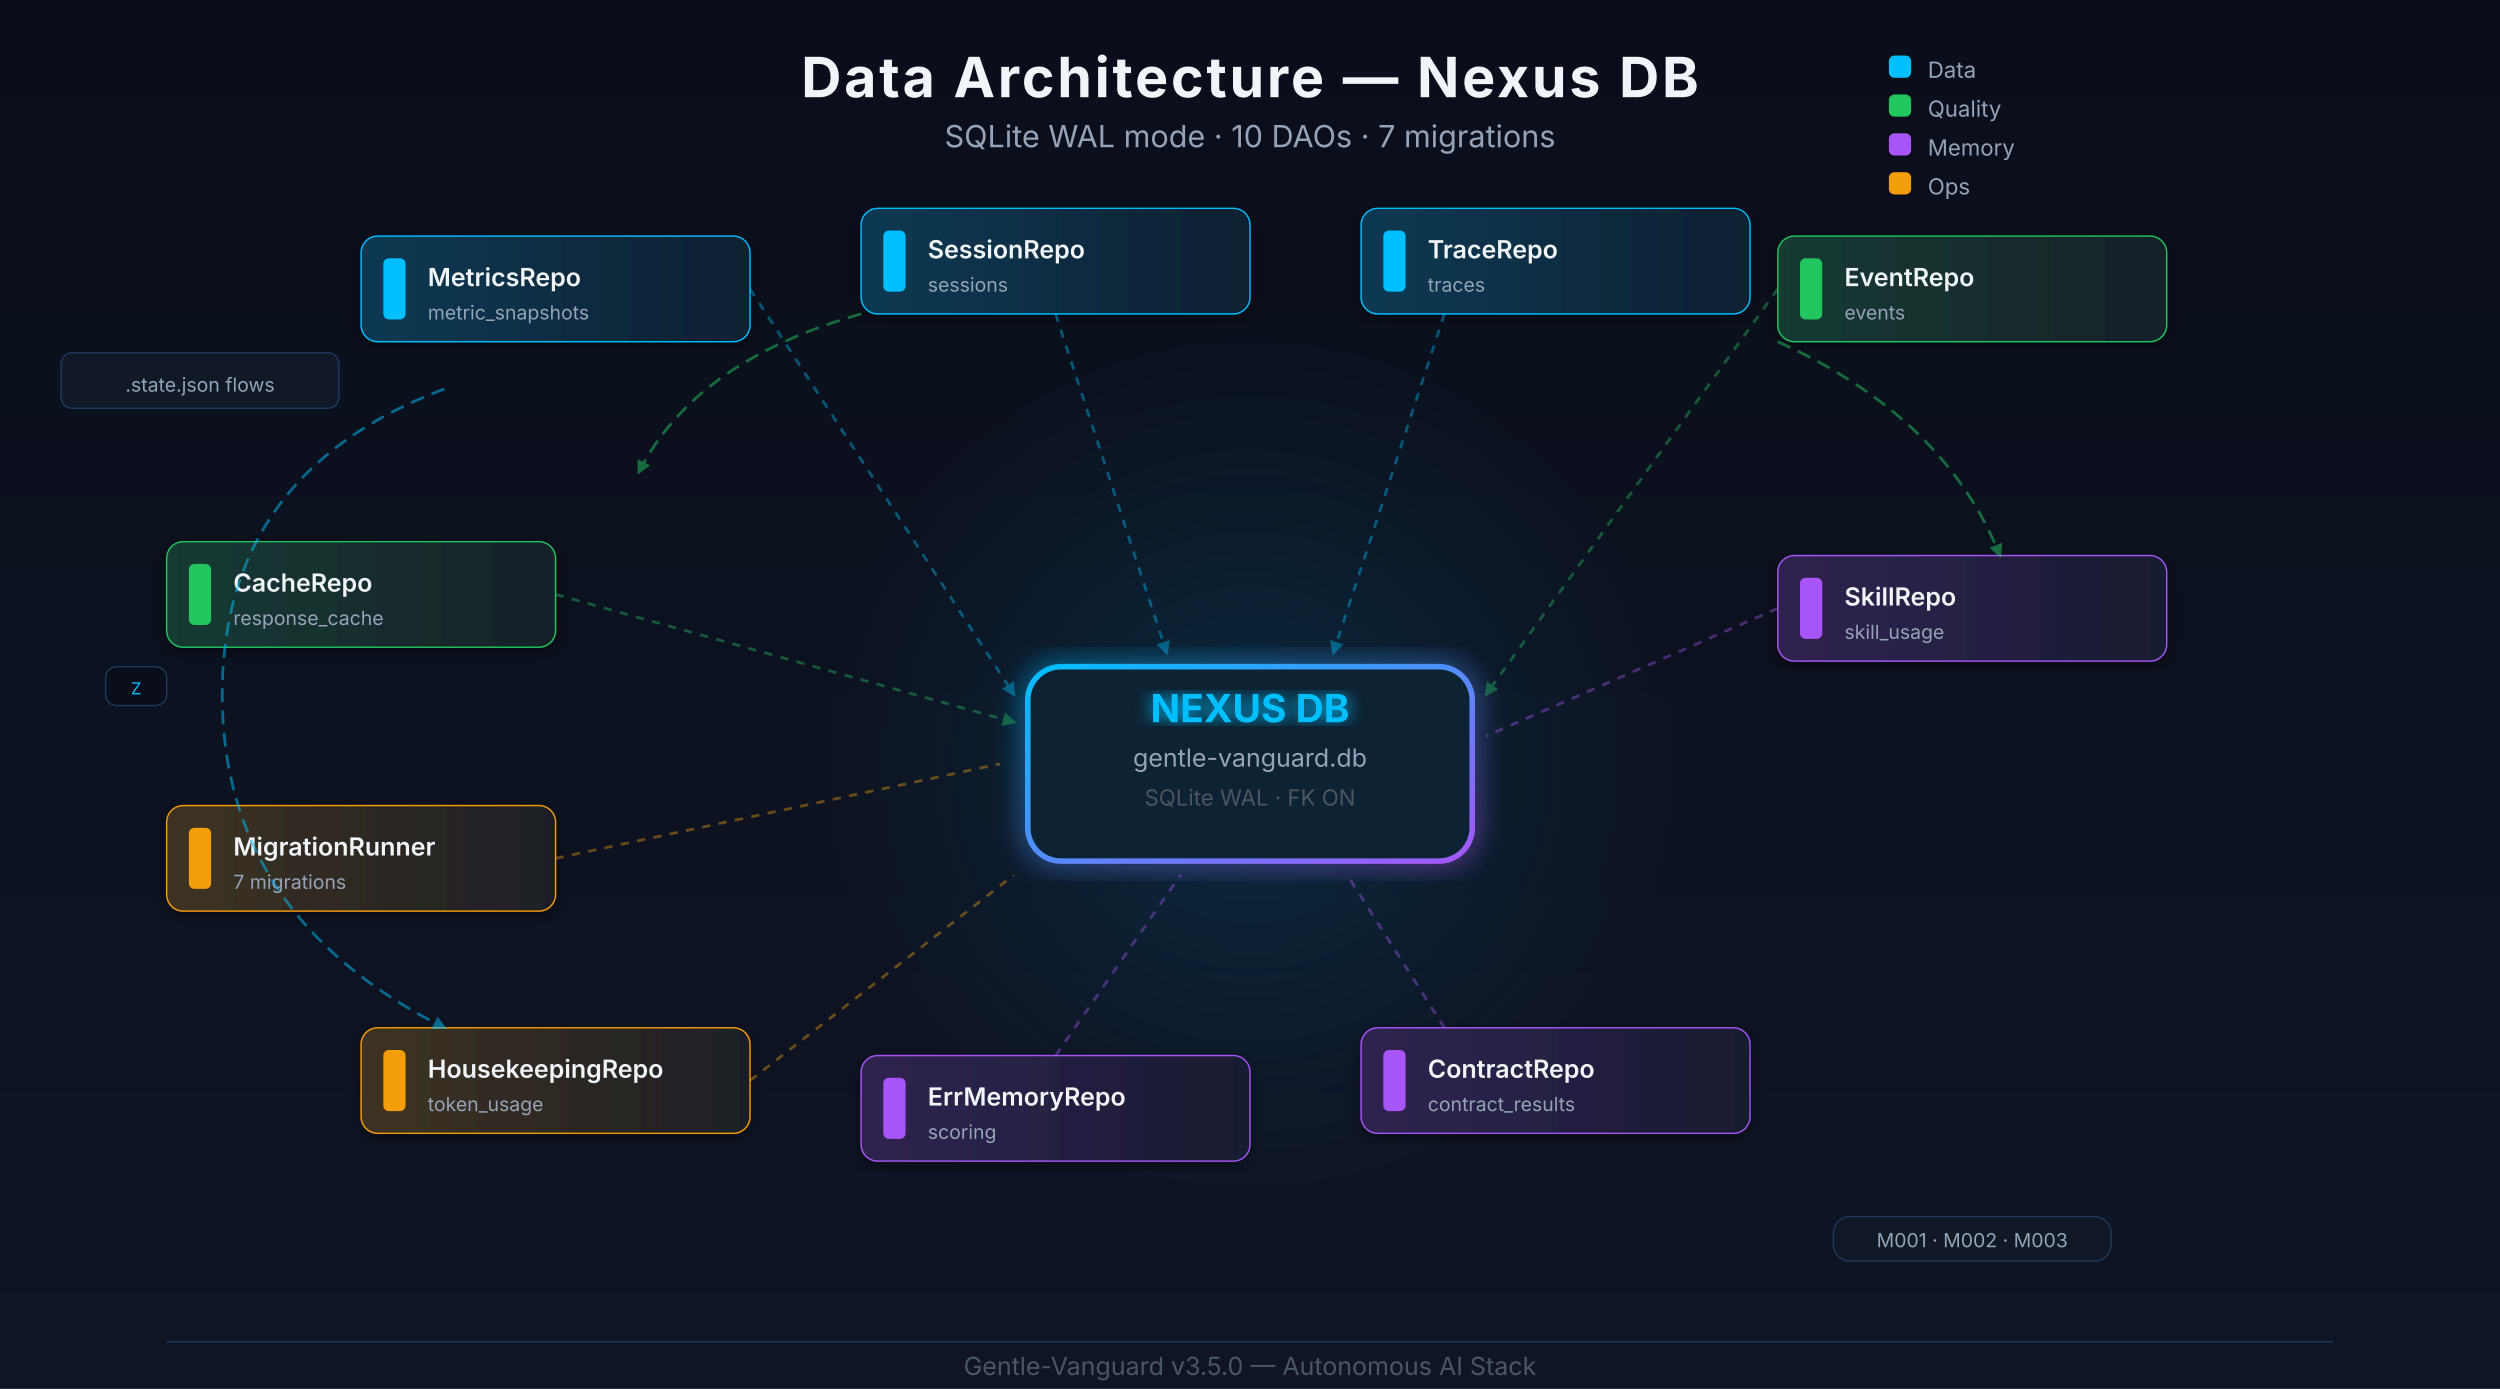
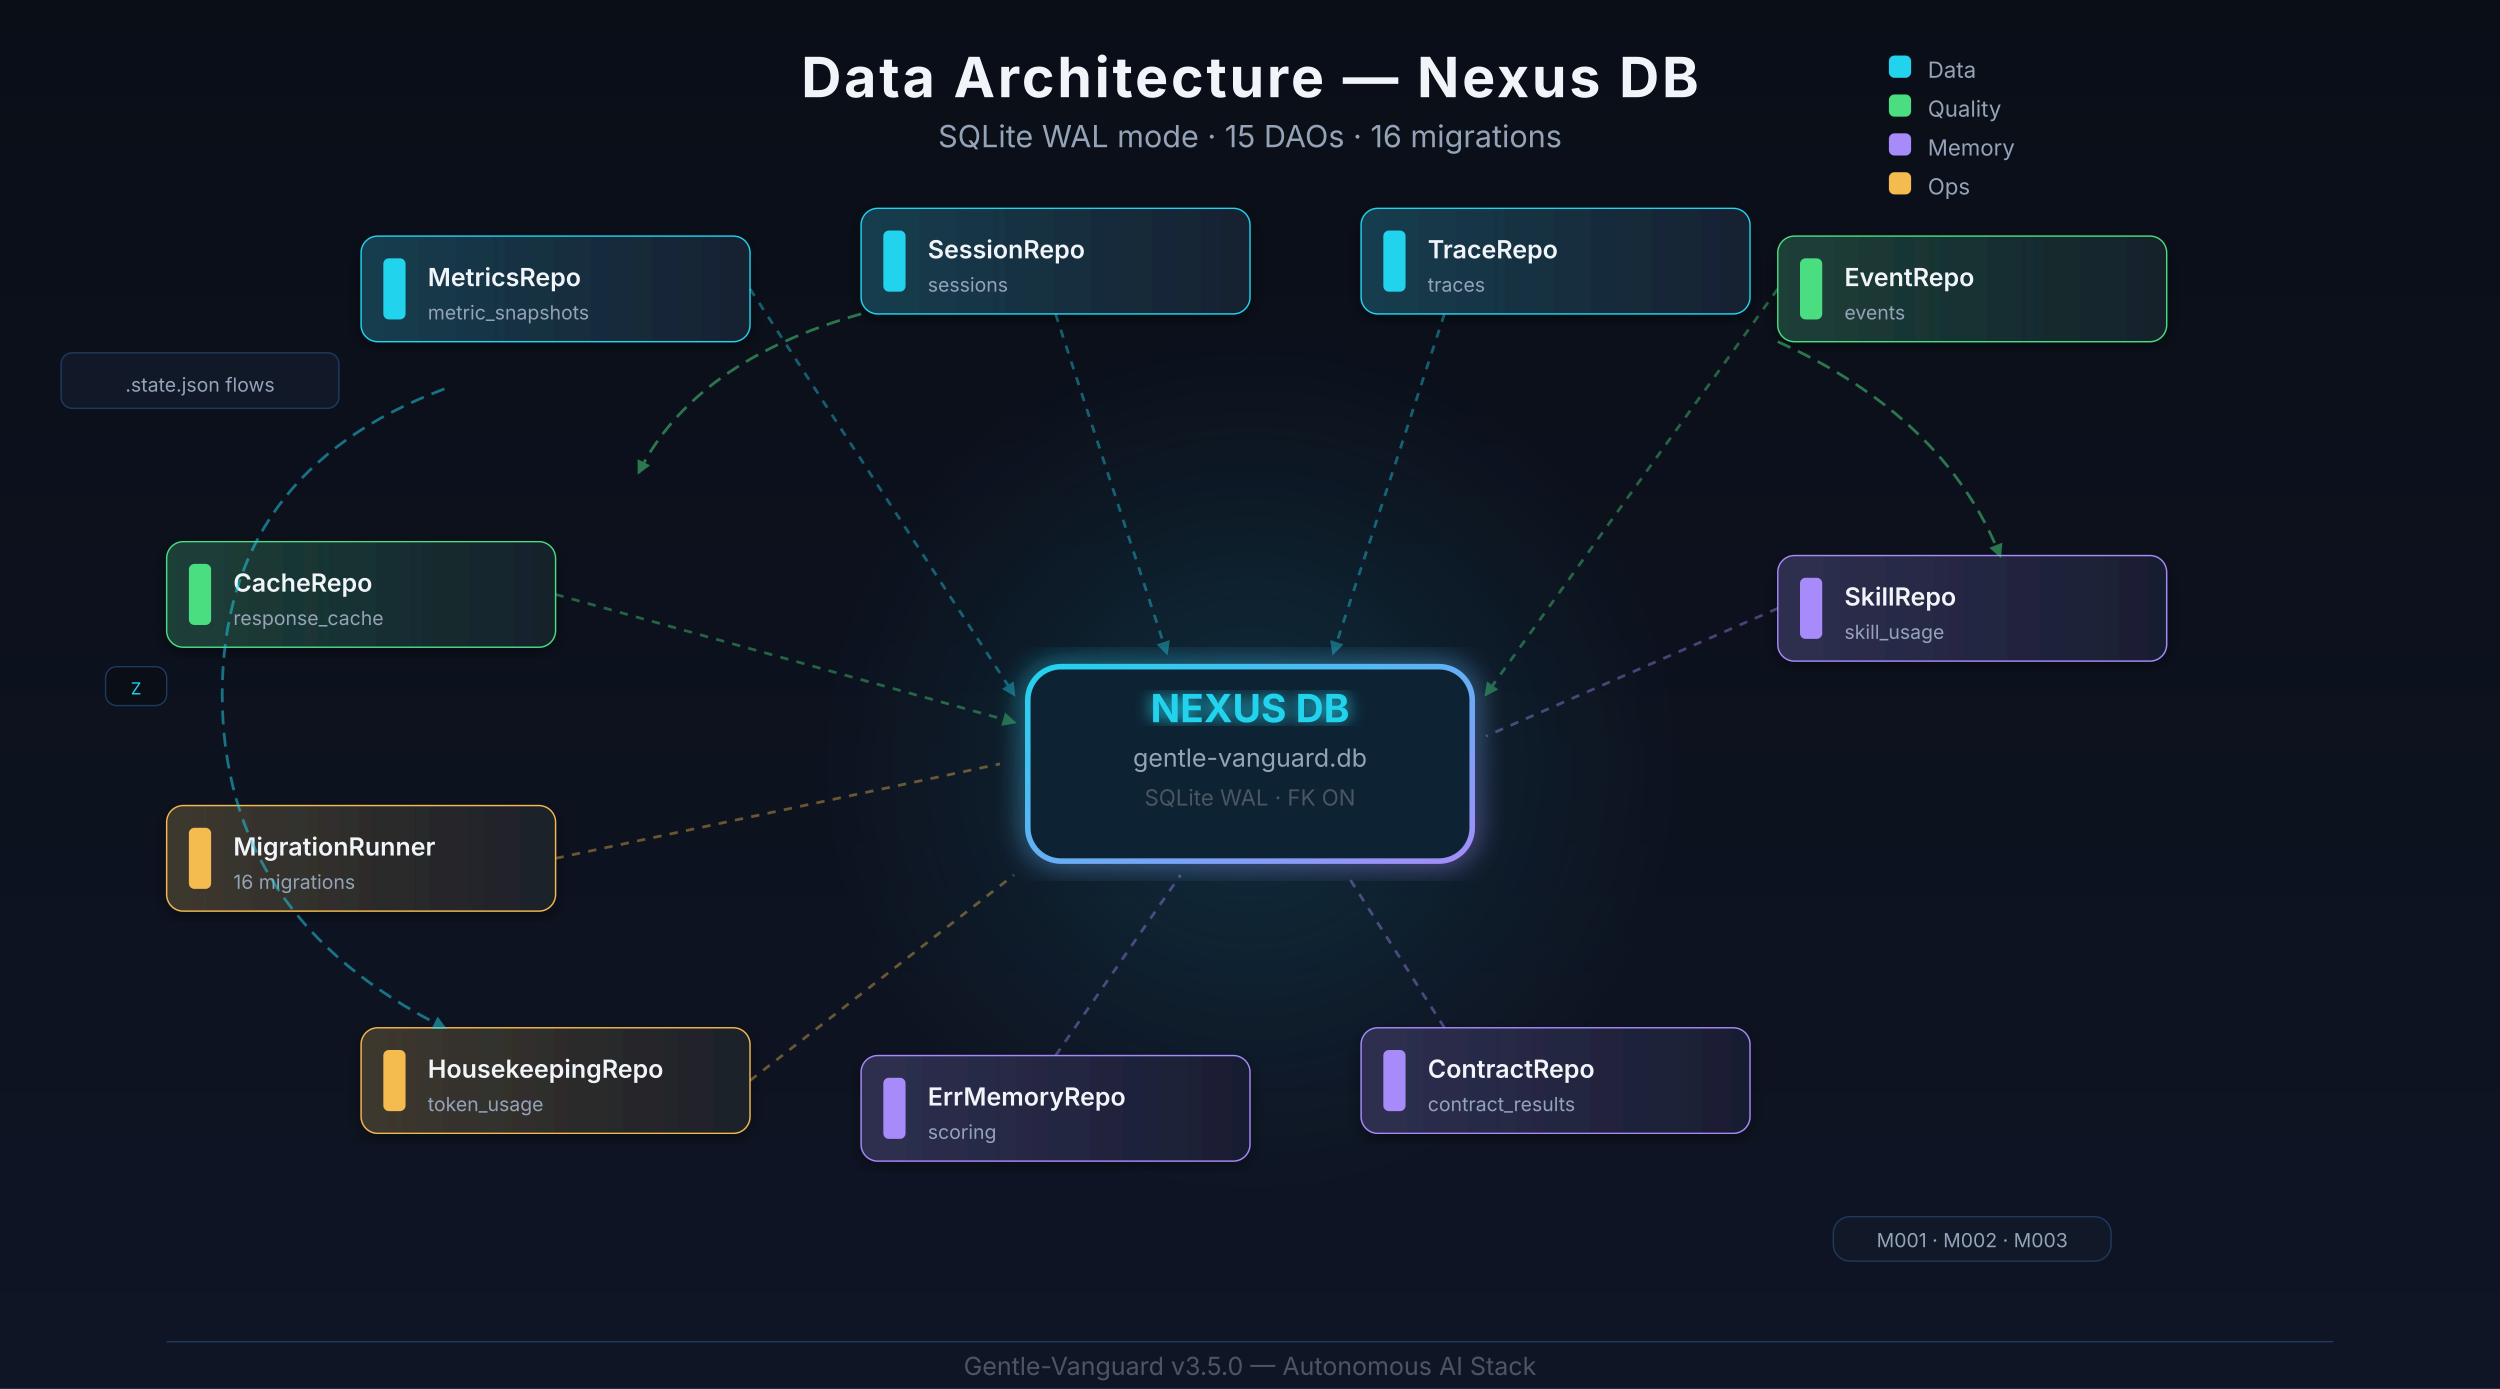
<svg xmlns="http://www.w3.org/2000/svg" viewBox="0 0 900 500" width="100%" height="100%" role="img" aria-labelledby="data-architecture-title data-architecture-desc" focusable="false">
  <defs>
    <linearGradient id="bgGrad" x1="0" y1="0" x2="0" y2="1">
-       <stop offset="0%" stop-color="#0a0e1a" />
+       <stop offset="0%" stop-color="#0a0e17" />
      <stop offset="100%" stop-color="#0f1525" />
    </linearGradient>
    <radialGradient id="nexusGlow" cx="50%" cy="50%" r="50%">
-       <stop offset="0%" stop-color="#00bfff" stop-opacity="0.15" />
-       <stop offset="60%" stop-color="#00bfff" stop-opacity="0.05" />
-       <stop offset="100%" stop-color="#00bfff" stop-opacity="0" />
+       <stop offset="0%" stop-color="#22d3ee" stop-opacity="0.15" />
+       <stop offset="60%" stop-color="#22d3ee" stop-opacity="0.05" />
+       <stop offset="100%" stop-color="#22d3ee" stop-opacity="0" />
    </radialGradient>
    <linearGradient id="daoBlue" x1="0" y1="0" x2="1" y2="0">
-       <stop offset="0%" stop-color="#00bfff" stop-opacity="0.2" />
-       <stop offset="100%" stop-color="#00bfff" stop-opacity="0.05" />
+       <stop offset="0%" stop-color="#22d3ee" stop-opacity="0.2" />
+       <stop offset="100%" stop-color="#22d3ee" stop-opacity="0.05" />
    </linearGradient>
    <linearGradient id="daoGreen" x1="0" y1="0" x2="1" y2="0">
-       <stop offset="0%" stop-color="#22c55e" stop-opacity="0.2" />
-       <stop offset="100%" stop-color="#22c55e" stop-opacity="0.05" />
+       <stop offset="0%" stop-color="#4ade80" stop-opacity="0.2" />
+       <stop offset="100%" stop-color="#4ade80" stop-opacity="0.05" />
    </linearGradient>
    <linearGradient id="daoPurple" x1="0" y1="0" x2="1" y2="0">
-       <stop offset="0%" stop-color="#a855f7" stop-opacity="0.2" />
-       <stop offset="100%" stop-color="#a855f7" stop-opacity="0.05" />
+       <stop offset="0%" stop-color="#a78bfa" stop-opacity="0.2" />
+       <stop offset="100%" stop-color="#a78bfa" stop-opacity="0.05" />
    </linearGradient>
    <linearGradient id="daoOrange" x1="0" y1="0" x2="1" y2="0">
-       <stop offset="0%" stop-color="#f59e0b" stop-opacity="0.2" />
-       <stop offset="100%" stop-color="#f59e0b" stop-opacity="0.05" />
+       <stop offset="0%" stop-color="#f4bb4f" stop-opacity="0.2" />
+       <stop offset="100%" stop-color="#f4bb4f" stop-opacity="0.05" />
    </linearGradient>
    <linearGradient id="nexusGrad" x1="0" y1="0" x2="1" y2="1">
-       <stop offset="0%" stop-color="#00bfff" />
-       <stop offset="100%" stop-color="#a855f7" />
+       <stop offset="0%" stop-color="#22d3ee" />
+       <stop offset="100%" stop-color="#a78bfa" />
    </linearGradient>
    <filter id="glow">
      <feGaussianBlur stdDeviation="3" result="blur" />
      <feMerge>
        <feMergeNode in="blur" />
        <feMergeNode in="SourceGraphic" />
      </feMerge>
    </filter>
    <filter id="strongGlow">
      <feGaussianBlur stdDeviation="5" result="blur" />
      <feMerge>
        <feMergeNode in="blur" />
        <feMergeNode in="SourceGraphic" />
      </feMerge>
    </filter>
    <filter id="shadow">
      <feDropShadow dx="0" dy="2" stdDeviation="3" flood-color="#000" flood-opacity="0.4" />
    </filter>
    <marker id="arrow" viewBox="0 0 10 10" refX="8" refY="5" markerWidth="5" markerHeight="5" orient="auto">
      <path d="M 0 0 L 10 5 L 0 10 z" fill="#4b5563" />
    </marker>
    <marker id="arrowGreen" viewBox="0 0 10 10" refX="8" refY="5" markerWidth="5" markerHeight="5" orient="auto">
-       <path d="M 0 0 L 10 5 L 0 10 z" fill="#22c55e" />
+       <path d="M 0 0 L 10 5 L 0 10 z" fill="#4ade80" />
    </marker>
    <marker id="arrowBlue" viewBox="0 0 10 10" refX="8" refY="5" markerWidth="5" markerHeight="5" orient="auto">
-       <path d="M 0 0 L 10 5 L 0 10 z" fill="#00bfff" />
+       <path d="M 0 0 L 10 5 L 0 10 z" fill="#22d3ee" />
    </marker>
  </defs>
  <rect width="900" height="500" fill="url(#bgGrad)" />
  <text x="450" y="35" text-anchor="middle" fill="#f1f5f9" font-family="system-ui,-apple-system,sans-serif" font-size="20" font-weight="700" letter-spacing="1">Data Architecture — Nexus DB</text>
-   <text x="450" y="53" text-anchor="middle" fill="#94a3b8" font-family="system-ui,-apple-system,sans-serif" font-size="11">SQLite WAL mode · 10 DAOs · 7 migrations</text>
+   <text x="450" y="53" text-anchor="middle" fill="#94a3b8" font-family="system-ui,-apple-system,sans-serif" font-size="11">SQLite WAL mode · 15 DAOs · 16 migrations</text>
  <g transform="translate(680, 20)">
-     <rect x="0" y="0" width="8" height="8" rx="2" fill="#00bfff" />
+     <rect x="0" y="0" width="8" height="8" rx="2" fill="#22d3ee" />
    <text x="14" y="8" fill="#94a3b8" font-family="system-ui,-apple-system,sans-serif" font-size="8">Data</text>
-     <rect x="0" y="14" width="8" height="8" rx="2" fill="#22c55e" />
+     <rect x="0" y="14" width="8" height="8" rx="2" fill="#4ade80" />
    <text x="14" y="22" fill="#94a3b8" font-family="system-ui,-apple-system,sans-serif" font-size="8">Quality</text>
-     <rect x="0" y="28" width="8" height="8" rx="2" fill="#a855f7" />
+     <rect x="0" y="28" width="8" height="8" rx="2" fill="#a78bfa" />
    <text x="14" y="36" fill="#94a3b8" font-family="system-ui,-apple-system,sans-serif" font-size="8">Memory</text>
-     <rect x="0" y="42" width="8" height="8" rx="2" fill="#f59e0b" />
+     <rect x="0" y="42" width="8" height="8" rx="2" fill="#f4bb4f" />
    <text x="14" y="50" fill="#94a3b8" font-family="system-ui,-apple-system,sans-serif" font-size="8">Ops</text>
  </g>
  <circle cx="450" cy="275" r="155" fill="url(#nexusGlow)" />
  <g filter="url(#strongGlow)">
    <rect x="370" y="240" width="160" height="70" rx="12" fill="#111827" stroke="url(#nexusGrad)" stroke-width="2" />
-     <rect x="370" y="240" width="160" height="70" rx="12" fill="#00bfff" fill-opacity="0.05" />
+     <rect x="370" y="240" width="160" height="70" rx="12" fill="#22d3ee" fill-opacity="0.05" />
  </g>
-   <text x="450" y="260" text-anchor="middle" fill="#00bfff" font-family="system-ui,-apple-system,sans-serif" font-size="14" font-weight="700" filter="url(#glow)">NEXUS DB</text>
+   <text x="450" y="260" text-anchor="middle" fill="#22d3ee" font-family="system-ui,-apple-system,sans-serif" font-size="14" font-weight="700" filter="url(#glow)">NEXUS DB</text>
  <text x="450" y="276" text-anchor="middle" fill="#94a3b8" font-family="system-ui,-apple-system,sans-serif" font-size="9">gentle-vanguard.db</text>
  <text x="450" y="290" text-anchor="middle" fill="#4b5563" font-family="system-ui,-apple-system,sans-serif" font-size="8">SQLite WAL · FK ON</text>
  <g filter="url(#shadow)">
-     <rect x="130" y="85" width="140" height="38" rx="6" fill="#111827" stroke="#00bfff" stroke-width="0.5" />
+     <rect x="130" y="85" width="140" height="38" rx="6" fill="#111827" stroke="#22d3ee" stroke-width="0.5" />
    <rect x="130" y="85" width="140" height="38" rx="6" fill="url(#daoBlue)" />
  </g>
-   <rect x="138" y="93" width="8" height="22" rx="2" fill="#00bfff" />
+   <rect x="138" y="93" width="8" height="22" rx="2" fill="#22d3ee" />
  <text x="154" y="103" fill="#f1f5f9" font-family="system-ui,-apple-system,sans-serif" font-size="9" font-weight="600">MetricsRepo</text>
  <text x="154" y="115" fill="#94a3b8" font-family="system-ui,-apple-system,sans-serif" font-size="7">metric_snapshots</text>
-   <line x1="270" y1="104" x2="365" y2="250" stroke="#00bfff" stroke-width="1" stroke-dasharray="3,3" opacity="0.4" marker-end="url(#arrowBlue)" />
+   <line x1="270" y1="104" x2="365" y2="250" stroke="#22d3ee" stroke-width="1" stroke-dasharray="3,3" opacity="0.4" marker-end="url(#arrowBlue)" />
  <g filter="url(#shadow)">
-     <rect x="310" y="75" width="140" height="38" rx="6" fill="#111827" stroke="#00bfff" stroke-width="0.5" />
+     <rect x="310" y="75" width="140" height="38" rx="6" fill="#111827" stroke="#22d3ee" stroke-width="0.5" />
    <rect x="310" y="75" width="140" height="38" rx="6" fill="url(#daoBlue)" />
  </g>
-   <rect x="318" y="83" width="8" height="22" rx="2" fill="#00bfff" />
+   <rect x="318" y="83" width="8" height="22" rx="2" fill="#22d3ee" />
  <text x="334" y="93" fill="#f1f5f9" font-family="system-ui,-apple-system,sans-serif" font-size="9" font-weight="600">SessionRepo</text>
  <text x="334" y="105" fill="#94a3b8" font-family="system-ui,-apple-system,sans-serif" font-size="7">sessions</text>
-   <line x1="380" y1="113" x2="420" y2="235" stroke="#00bfff" stroke-width="1" stroke-dasharray="3,3" opacity="0.4" marker-end="url(#arrowBlue)" />
+   <line x1="380" y1="113" x2="420" y2="235" stroke="#22d3ee" stroke-width="1" stroke-dasharray="3,3" opacity="0.4" marker-end="url(#arrowBlue)" />
  <g filter="url(#shadow)">
-     <rect x="490" y="75" width="140" height="38" rx="6" fill="#111827" stroke="#00bfff" stroke-width="0.5" />
+     <rect x="490" y="75" width="140" height="38" rx="6" fill="#111827" stroke="#22d3ee" stroke-width="0.5" />
    <rect x="490" y="75" width="140" height="38" rx="6" fill="url(#daoBlue)" />
  </g>
-   <rect x="498" y="83" width="8" height="22" rx="2" fill="#00bfff" />
+   <rect x="498" y="83" width="8" height="22" rx="2" fill="#22d3ee" />
  <text x="514" y="93" fill="#f1f5f9" font-family="system-ui,-apple-system,sans-serif" font-size="9" font-weight="600">TraceRepo</text>
  <text x="514" y="105" fill="#94a3b8" font-family="system-ui,-apple-system,sans-serif" font-size="7">traces</text>
-   <line x1="520" y1="113" x2="480" y2="235" stroke="#00bfff" stroke-width="1" stroke-dasharray="3,3" opacity="0.4" marker-end="url(#arrowBlue)" />
+   <line x1="520" y1="113" x2="480" y2="235" stroke="#22d3ee" stroke-width="1" stroke-dasharray="3,3" opacity="0.4" marker-end="url(#arrowBlue)" />
  <g filter="url(#shadow)">
-     <rect x="640" y="85" width="140" height="38" rx="6" fill="#111827" stroke="#22c55e" stroke-width="0.5" />
+     <rect x="640" y="85" width="140" height="38" rx="6" fill="#111827" stroke="#4ade80" stroke-width="0.5" />
    <rect x="640" y="85" width="140" height="38" rx="6" fill="url(#daoGreen)" />
  </g>
-   <rect x="648" y="93" width="8" height="22" rx="2" fill="#22c55e" />
+   <rect x="648" y="93" width="8" height="22" rx="2" fill="#4ade80" />
  <text x="664" y="103" fill="#f1f5f9" font-family="system-ui,-apple-system,sans-serif" font-size="9" font-weight="600">EventRepo</text>
  <text x="664" y="115" fill="#94a3b8" font-family="system-ui,-apple-system,sans-serif" font-size="7">events</text>
-   <line x1="640" y1="104" x2="535" y2="250" stroke="#22c55e" stroke-width="1" stroke-dasharray="3,3" opacity="0.4" marker-end="url(#arrowGreen)" />
+   <line x1="640" y1="104" x2="535" y2="250" stroke="#4ade80" stroke-width="1" stroke-dasharray="3,3" opacity="0.4" marker-end="url(#arrowGreen)" />
  <g filter="url(#shadow)">
-     <rect x="60" y="195" width="140" height="38" rx="6" fill="#111827" stroke="#22c55e" stroke-width="0.5" />
+     <rect x="60" y="195" width="140" height="38" rx="6" fill="#111827" stroke="#4ade80" stroke-width="0.5" />
    <rect x="60" y="195" width="140" height="38" rx="6" fill="url(#daoGreen)" />
  </g>
-   <rect x="68" y="203" width="8" height="22" rx="2" fill="#22c55e" />
+   <rect x="68" y="203" width="8" height="22" rx="2" fill="#4ade80" />
  <text x="84" y="213" fill="#f1f5f9" font-family="system-ui,-apple-system,sans-serif" font-size="9" font-weight="600">CacheRepo</text>
  <text x="84" y="225" fill="#94a3b8" font-family="system-ui,-apple-system,sans-serif" font-size="7">response_cache</text>
-   <line x1="200" y1="214" x2="365" y2="260" stroke="#22c55e" stroke-width="1" stroke-dasharray="3,3" opacity="0.4" marker-end="url(#arrowGreen)" />
+   <line x1="200" y1="214" x2="365" y2="260" stroke="#4ade80" stroke-width="1" stroke-dasharray="3,3" opacity="0.4" marker-end="url(#arrowGreen)" />
  <g filter="url(#shadow)">
-     <rect x="640" y="200" width="140" height="38" rx="6" fill="#111827" stroke="#a855f7" stroke-width="0.5" />
+     <rect x="640" y="200" width="140" height="38" rx="6" fill="#111827" stroke="#a78bfa" stroke-width="0.5" />
    <rect x="640" y="200" width="140" height="38" rx="6" fill="url(#daoPurple)" />
  </g>
-   <rect x="648" y="208" width="8" height="22" rx="2" fill="#a855f7" />
+   <rect x="648" y="208" width="8" height="22" rx="2" fill="#a78bfa" />
  <text x="664" y="218" fill="#f1f5f9" font-family="system-ui,-apple-system,sans-serif" font-size="9" font-weight="600">SkillRepo</text>
  <text x="664" y="230" fill="#94a3b8" font-family="system-ui,-apple-system,sans-serif" font-size="7">skill_usage</text>
-   <line x1="640" y1="219" x2="535" y2="265" stroke="#a855f7" stroke-width="1" stroke-dasharray="3,3" opacity="0.4" />
+   <line x1="640" y1="219" x2="535" y2="265" stroke="#a78bfa" stroke-width="1" stroke-dasharray="3,3" opacity="0.4" />
  <g filter="url(#shadow)">
-     <rect x="490" y="370" width="140" height="38" rx="6" fill="#111827" stroke="#a855f7" stroke-width="0.5" />
+     <rect x="490" y="370" width="140" height="38" rx="6" fill="#111827" stroke="#a78bfa" stroke-width="0.5" />
    <rect x="490" y="370" width="140" height="38" rx="6" fill="url(#daoPurple)" />
  </g>
-   <rect x="498" y="378" width="8" height="22" rx="2" fill="#a855f7" />
+   <rect x="498" y="378" width="8" height="22" rx="2" fill="#a78bfa" />
  <text x="514" y="388" fill="#f1f5f9" font-family="system-ui,-apple-system,sans-serif" font-size="9" font-weight="600">ContractRepo</text>
  <text x="514" y="400" fill="#94a3b8" font-family="system-ui,-apple-system,sans-serif" font-size="7">contract_results</text>
-   <line x1="520" y1="370" x2="485" y2="315" stroke="#a855f7" stroke-width="1" stroke-dasharray="3,3" opacity="0.4" />
+   <line x1="520" y1="370" x2="485" y2="315" stroke="#a78bfa" stroke-width="1" stroke-dasharray="3,3" opacity="0.4" />
  <g filter="url(#shadow)">
-     <rect x="310" y="380" width="140" height="38" rx="6" fill="#111827" stroke="#a855f7" stroke-width="0.5" />
+     <rect x="310" y="380" width="140" height="38" rx="6" fill="#111827" stroke="#a78bfa" stroke-width="0.5" />
    <rect x="310" y="380" width="140" height="38" rx="6" fill="url(#daoPurple)" />
  </g>
-   <rect x="318" y="388" width="8" height="22" rx="2" fill="#a855f7" />
+   <rect x="318" y="388" width="8" height="22" rx="2" fill="#a78bfa" />
  <text x="334" y="398" fill="#f1f5f9" font-family="system-ui,-apple-system,sans-serif" font-size="9" font-weight="600">ErrMemoryRepo</text>
  <text x="334" y="410" fill="#94a3b8" font-family="system-ui,-apple-system,sans-serif" font-size="7">scoring</text>
-   <line x1="380" y1="380" x2="425" y2="315" stroke="#a855f7" stroke-width="1" stroke-dasharray="3,3" opacity="0.4" />
+   <line x1="380" y1="380" x2="425" y2="315" stroke="#a78bfa" stroke-width="1" stroke-dasharray="3,3" opacity="0.4" />
  <g filter="url(#shadow)">
-     <rect x="130" y="370" width="140" height="38" rx="6" fill="#111827" stroke="#f59e0b" stroke-width="0.5" />
+     <rect x="130" y="370" width="140" height="38" rx="6" fill="#111827" stroke="#f4bb4f" stroke-width="0.5" />
    <rect x="130" y="370" width="140" height="38" rx="6" fill="url(#daoOrange)" />
  </g>
-   <rect x="138" y="378" width="8" height="22" rx="2" fill="#f59e0b" />
+   <rect x="138" y="378" width="8" height="22" rx="2" fill="#f4bb4f" />
  <text x="154" y="388" fill="#f1f5f9" font-family="system-ui,-apple-system,sans-serif" font-size="9" font-weight="600">HousekeepingRepo</text>
  <text x="154" y="400" fill="#94a3b8" font-family="system-ui,-apple-system,sans-serif" font-size="7">token_usage</text>
-   <line x1="270" y1="389" x2="365" y2="315" stroke="#f59e0b" stroke-width="1" stroke-dasharray="3,3" opacity="0.4" />
+   <line x1="270" y1="389" x2="365" y2="315" stroke="#f4bb4f" stroke-width="1" stroke-dasharray="3,3" opacity="0.4" />
  <g filter="url(#shadow)">
-     <rect x="60" y="290" width="140" height="38" rx="6" fill="#111827" stroke="#f59e0b" stroke-width="0.5" />
+     <rect x="60" y="290" width="140" height="38" rx="6" fill="#111827" stroke="#f4bb4f" stroke-width="0.5" />
    <rect x="60" y="290" width="140" height="38" rx="6" fill="url(#daoOrange)" />
  </g>
-   <rect x="68" y="298" width="8" height="22" rx="2" fill="#f59e0b" />
+   <rect x="68" y="298" width="8" height="22" rx="2" fill="#f4bb4f" />
  <text x="84" y="308" fill="#f1f5f9" font-family="system-ui,-apple-system,sans-serif" font-size="9" font-weight="600">MigrationRunner</text>
-   <text x="84" y="320" fill="#94a3b8" font-family="system-ui,-apple-system,sans-serif" font-size="7">7 migrations</text>
-   <line x1="200" y1="309" x2="360" y2="275" stroke="#f59e0b" stroke-width="1" stroke-dasharray="3,3" opacity="0.4" />
+   <text x="84" y="320" fill="#94a3b8" font-family="system-ui,-apple-system,sans-serif" font-size="7">16 migrations</text>
+   <line x1="200" y1="309" x2="360" y2="275" stroke="#f4bb4f" stroke-width="1" stroke-dasharray="3,3" opacity="0.4" />
  <g>
-     <path d="M 160 140 Q 80 170 80 250 Q 80 330 160 370" fill="none" stroke="#00bfff" stroke-width="1" stroke-dasharray="5,3" opacity="0.5" marker-end="url(#arrowBlue)" />
-     <rect x="38" y="240" width="22" height="14" rx="4" fill="#0a0e1a" stroke="#1e3a5f" stroke-width="0.5" />
-     <text x="49" y="250" text-anchor="middle" fill="#00bfff" font-family="system-ui,-apple-system,sans-serif" font-size="6">Z</text>
-     <path d="M 310 113 Q 250 130 230 170" fill="none" stroke="#22c55e" stroke-width="1" stroke-dasharray="5,3" opacity="0.5" marker-end="url(#arrowGreen)" />
-     <path d="M 640 123 Q 700 150 720 200" fill="none" stroke="#22c55e" stroke-width="1" stroke-dasharray="5,3" opacity="0.5" marker-end="url(#arrowGreen)" />
+     <path d="M 160 140 Q 80 170 80 250 Q 80 330 160 370" fill="none" stroke="#22d3ee" stroke-width="1" stroke-dasharray="5,3" opacity="0.5" marker-end="url(#arrowBlue)" />
+     <rect x="38" y="240" width="22" height="14" rx="4" fill="#0a0e17" stroke="#1e3a5f" stroke-width="0.5" />
+     <text x="49" y="250" text-anchor="middle" fill="#22d3ee" font-family="system-ui,-apple-system,sans-serif" font-size="6">Z</text>
+     <path d="M 310 113 Q 250 130 230 170" fill="none" stroke="#4ade80" stroke-width="1" stroke-dasharray="5,3" opacity="0.5" marker-end="url(#arrowGreen)" />
+     <path d="M 640 123 Q 700 150 720 200" fill="none" stroke="#4ade80" stroke-width="1" stroke-dasharray="5,3" opacity="0.5" marker-end="url(#arrowGreen)" />
  </g>
  <g transform="translate(30, 135)">
    <rect x="-8" y="-8" width="100" height="20" rx="4" fill="#111827" stroke="#1e3a5f" stroke-width="0.5" />
    <text x="42" y="6" text-anchor="middle" fill="#94a3b8" font-family="system-ui,-apple-system,sans-serif" font-size="7">.state.json flows</text>
  </g>
  <g transform="translate(660, 438)">
    <rect x="0" y="0" width="100" height="16" rx="6" fill="#111827" stroke="#1e3a5f" stroke-width="0.5" />
    <text x="50" y="11" text-anchor="middle" fill="#94a3b8" font-family="system-ui,-apple-system,sans-serif" font-size="7">M001 · M002 · M003</text>
  </g>
  <line x1="60" y1="483" x2="840" y2="483" stroke="#1e3a5f" stroke-width="0.5" />
  <text x="450" y="495" text-anchor="middle" fill="#4b5563" font-family="system-ui,-apple-system,sans-serif" font-size="9">Gentle-Vanguard v3.5.0 — Autonomous AI Stack</text>
  <rect class="gv-hotspot" x="370" y="240" width="160" height="70" rx="6" data-i18n-title="tip_hs_data_nexus" role="button" tabindex="0" fill="transparent" aria-label="NEXUS DB: operational SQLite database (gentle-vanguard.db) with WAL mode, FK ON, 12 tables and 3 migrations." />
  <rect class="gv-hotspot" x="130" y="75" width="650" height="48" rx="6" data-i18n-title="tip_hs_data_repos_blue" role="button" tabindex="0" fill="transparent" aria-label="Data DAOs (blue): MetricsRepo (metric_snapshots), SessionRepo (sessions) and TraceRepo (traces) - time-series and session history." />
  <rect class="gv-hotspot" x="60" y="195" width="720" height="38" rx="6" data-i18n-title="tip_hs_data_repos_green" role="button" tabindex="0" fill="transparent" aria-label="Quality DAOs (green): CacheRepo (response_cache) and EventRepo (events) - caching and event sourcing audit trail." />
  <rect class="gv-hotspot" x="310" y="370" width="470" height="48" rx="6" data-i18n-title="tip_hs_data_repos_purple" role="button" tabindex="0" fill="transparent" aria-label="Memory DAOs (purple): SkillRepo (skill_usage), ContractRepo (contract_results) and ErrMemoryRepo (scoring) - usage and scoring." />
-   <rect class="gv-hotspot" x="60" y="290" width="720" height="118" rx="6" data-i18n-title="tip_hs_data_repos_orange" role="button" tabindex="0" fill="transparent" aria-label="Ops DAOs (orange): HousekeepingRepo (token_usage) and MigrationRunner (7 migrations) - maintenance and schema evolution." />
+   <rect class="gv-hotspot" x="60" y="290" width="720" height="118" rx="6" data-i18n-title="tip_hs_data_repos_orange" role="button" tabindex="0" fill="transparent" aria-label="Ops DAOs (orange): HousekeepingRepo (token_usage) and MigrationRunner (16 migrations) - maintenance and schema evolution." />
</svg>
